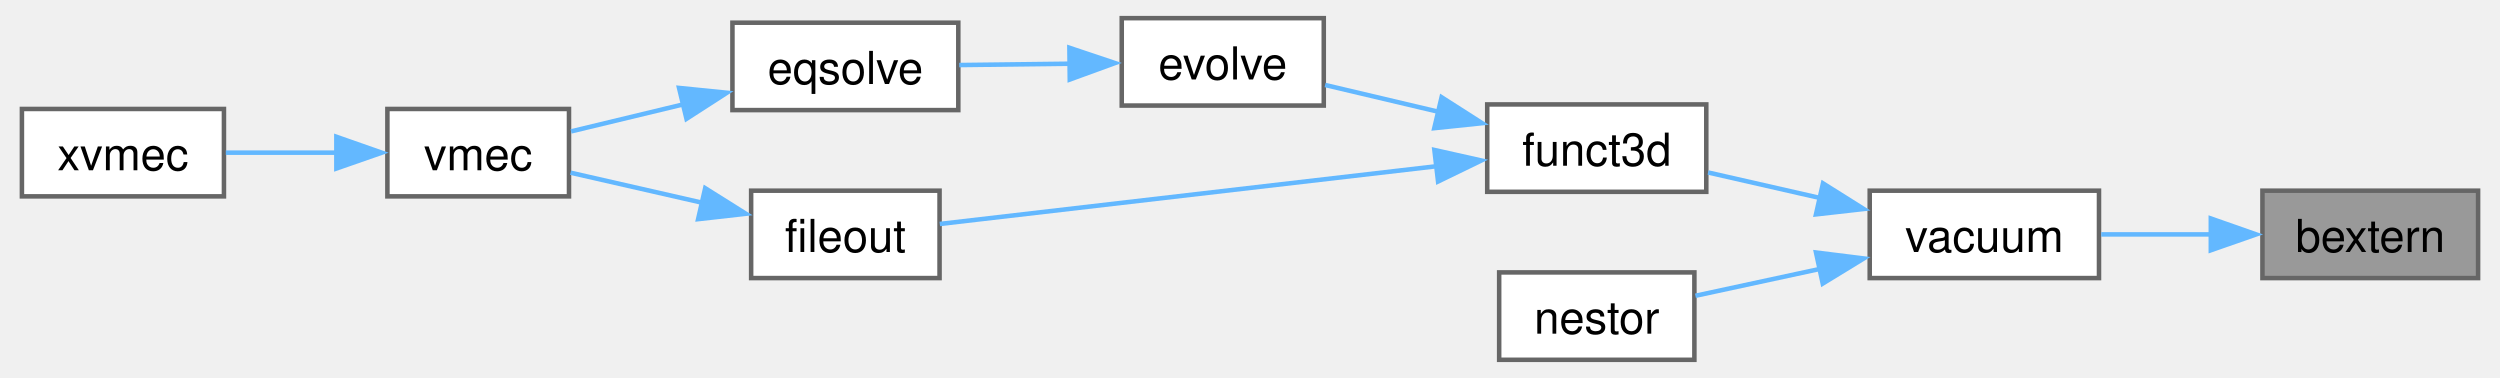
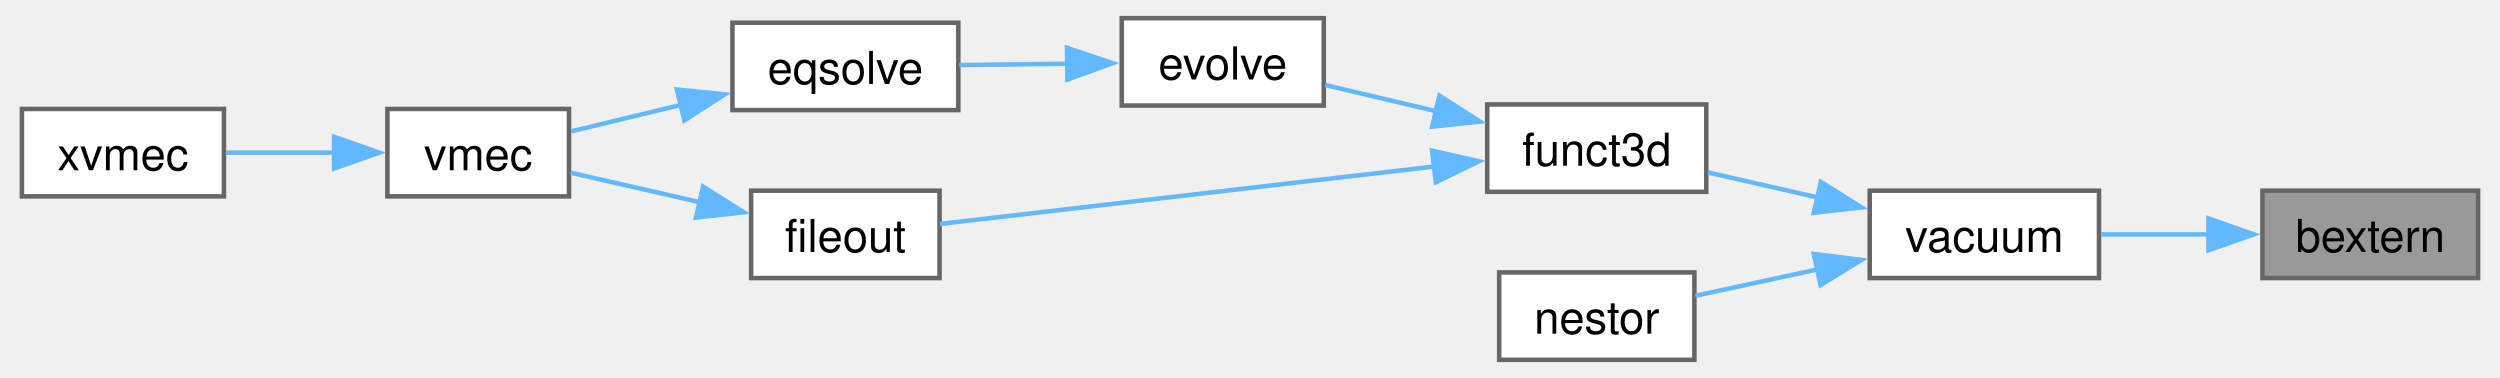
<svg xmlns="http://www.w3.org/2000/svg" xmlns:xlink="http://www.w3.org/1999/xlink" width="549pt" height="83pt" viewBox="0.00 0.00 549.00 83.25">
  <g id="graph0" class="graph" transform="scale(1 1) rotate(0) translate(4 79.25)">
    <g id="Node000001" class="node">
      <g id="a_Node000001">
        <a xlink:title="Compute the total magnetic field due to external coils and the net toroidal plasma current.">
          <polygon fill="#999999" stroke="#666666" points="541,-37.25 493.5,-37.25 493.5,-18 541,-18 541,-37.25" />
          <text text-anchor="middle" x="517.25" y="-23.75" font-family="Helvetica,sans-Serif" font-size="10.00">bextern</text>
        </a>
      </g>
    </g>
    <g id="Node000002" class="node">
      <g id="a_Node000002">
        <a xlink:href="../../dd/d6d/vacuum_8f90.html#a0acbc18d2ab7664835d797b42ce49a35" target="_top" xlink:title="Compute the vacuum contribution to the free-boundary energy functional.">
          <polygon fill="white" stroke="#666666" points="457.5,-37.25 407,-37.25 407,-18 457.5,-18 457.5,-37.25" />
          <text text-anchor="middle" x="432.25" y="-23.75" font-family="Helvetica,sans-Serif" font-size="10.00">vacuum</text>
        </a>
      </g>
    </g>
    <g id="edge1_Node000001_Node000002" class="edge">
      <g id="a_edge1_Node000001_Node000002">
        <a xlink:title=" ">
-           <path fill="none" stroke="#63b8ff" d="M482.38,-27.62C474.21,-27.62 465.64,-27.62 457.99,-27.62" />
-           <polygon fill="#63b8ff" stroke="#63b8ff" points="482.13,-31.13 492.13,-27.62 482.13,-24.13 482.13,-31.13" />
+           <path fill="none" stroke="#63b8ff" d="M481.82,-27.62C473.82,-27.62 465.47,-27.62 457.99,-27.62" />
+           <polygon fill="#63b8ff" stroke="#63b8ff" points="481.62,-31.13 491.62,-27.63 481.62,-24.13 481.62,-31.13" />
        </a>
      </g>
    </g>
    <g id="Node000003" class="node">
      <g id="a_Node000003">
        <a xlink:href="../../d3/d4f/funct3d_8f90.html#a800bacc22176e16323899df87b55c547" target="_top" xlink:title="Evaluate the three-dimensional MHD energy functional. Think of this as the &quot;forward model&quot; that tells...">
          <polygon fill="white" stroke="#666666" points="371,-56.25 322.75,-56.25 322.75,-37 371,-37 371,-56.25" />
          <text text-anchor="middle" x="346.88" y="-42.75" font-family="Helvetica,sans-Serif" font-size="10.00">funct3d</text>
        </a>
      </g>
    </g>
    <g id="edge2_Node000002_Node000003" class="edge">
      <g id="a_edge2_Node000002_Node000003">
        <a xlink:title=" ">
-           <path fill="none" stroke="#63b8ff" d="M396.06,-35.64C387.74,-37.54 379.07,-39.52 371.4,-41.26" />
-           <polygon fill="#63b8ff" stroke="#63b8ff" points="396.71,-38.86 405.69,-33.22 395.16,-32.03 396.71,-38.86" />
+           <path fill="none" stroke="#63b8ff" d="M395.5,-35.77C387.35,-37.63 378.89,-39.56 371.4,-41.26" />
+           <polygon fill="#63b8ff" stroke="#63b8ff" points="396.24,-39.19 405.21,-33.56 394.68,-32.37 396.24,-39.19" />
        </a>
      </g>
    </g>
    <g id="Node000009" class="node">
      <g id="a_Node000009">
        <a xlink:href="../../d4/d69/nestor__main_8f90.html#a1b0fd336e80285a96925333daa2ee8f0" target="_top" xlink:title="Main program of stand-alone version of NESTOR.">
          <polygon fill="white" stroke="#666666" points="368.38,-19.25 325.38,-19.25 325.38,0 368.38,0 368.38,-19.25" />
          <text text-anchor="middle" x="346.88" y="-5.75" font-family="Helvetica,sans-Serif" font-size="10.00">nestor</text>
        </a>
      </g>
    </g>
    <g id="edge9_Node000002_Node000009" class="edge">
      <g id="a_edge9_Node000002_Node000009">
        <a xlink:title=" ">
-           <path fill="none" stroke="#63b8ff" d="M396.04,-20.02C386.69,-18 376.9,-15.89 368.61,-14.1" />
-           <polygon fill="#63b8ff" stroke="#63b8ff" points="395.17,-23.63 405.69,-22.32 396.65,-16.79 395.17,-23.63" />
+           <path fill="none" stroke="#63b8ff" d="M395.73,-19.96C386.48,-17.96 376.81,-15.87 368.61,-14.1" />
+           <polygon fill="#63b8ff" stroke="#63b8ff" points="394.69,-23.31 405.21,-22 396.17,-16.47 394.69,-23.31" />
        </a>
      </g>
    </g>
    <g id="Node000004" class="node">
      <g id="a_Node000004">
        <a xlink:href="../../de/da9/evolve_8f90.html#a8103e838be03904e03551e04f6b396e4" target="_top" xlink:title="Take a single time step in Fourier space to evolve the Fourier coefficients describing the equilibriu...">
          <polygon fill="white" stroke="#666666" points="286.75,-75.25 242.25,-75.25 242.25,-56 286.75,-56 286.75,-75.25" />
          <text text-anchor="middle" x="264.5" y="-61.75" font-family="Helvetica,sans-Serif" font-size="10.00">evolve</text>
        </a>
      </g>
    </g>
    <g id="edge3_Node000003_Node000004" class="edge">
      <g id="a_edge3_Node000003_Node000004">
        <a xlink:title=" ">
-           <path fill="none" stroke="#63b8ff" d="M312.18,-54.59C303.68,-56.6 294.77,-58.71 287.04,-60.53" />
-           <polygon fill="#63b8ff" stroke="#63b8ff" points="312.7,-57.83 321.63,-52.12 311.09,-51.02 312.7,-57.83" />
+           <path fill="none" stroke="#63b8ff" d="M311.62,-54.72C303.28,-56.69 294.6,-58.75 287.04,-60.53" />
+           <polygon fill="#63b8ff" stroke="#63b8ff" points="312.23,-58.18 321.15,-52.47 310.62,-51.36 312.23,-58.18" />
        </a>
      </g>
    </g>
    <g id="Node000008" class="node">
      <g id="a_Node000008">
        <a xlink:href="../../d0/d71/fileout_8f90.html#a7228e984aaf2c38bd772e3d846fab7af" target="_top" xlink:title="Write the output files.">
          <polygon fill="white" stroke="#666666" points="202.12,-37.25 160.62,-37.25 160.62,-18 202.12,-18 202.12,-37.25" />
          <text text-anchor="middle" x="181.38" y="-23.75" font-family="Helvetica,sans-Serif" font-size="10.00">fileout</text>
        </a>
      </g>
    </g>
    <g id="edge7_Node000003_Node000008" class="edge">
      <g id="a_edge7_Node000003_Node000008">
        <a xlink:title=" ">
-           <path fill="none" stroke="#63b8ff" d="M311.87,-42.67C278.7,-38.82 229.37,-33.09 202.17,-29.92" />
-           <polygon fill="#63b8ff" stroke="#63b8ff" points="311.11,-46.22 321.45,-43.9 311.92,-39.27 311.11,-46.22" />
+           <path fill="none" stroke="#63b8ff" d="M311.44,-42.62C278.27,-38.77 229.25,-33.07 202.17,-29.92" />
+           <polygon fill="#63b8ff" stroke="#63b8ff" points="310.61,-46.05 320.95,-43.73 311.42,-39.1 310.61,-46.05" />
        </a>
      </g>
    </g>
    <g id="Node000005" class="node">
      <g id="a_Node000005">
        <a xlink:href="../../d7/d46/eqsolve_8f90.html#ab740b09d1b651e2ab8a60c5d552df0c2" target="_top" xlink:title="Iteratively evolve the Fourier coefficients that specify the equilibrium.">
          <polygon fill="white" stroke="#666666" points="206.25,-74.25 156.5,-74.25 156.5,-55 206.25,-55 206.25,-74.25" />
          <text text-anchor="middle" x="181.38" y="-60.75" font-family="Helvetica,sans-Serif" font-size="10.00">eqsolve</text>
        </a>
      </g>
    </g>
    <g id="edge4_Node000004_Node000005" class="edge">
      <g id="a_edge4_Node000004_Node000005">
        <a xlink:title=" ">
-           <path fill="none" stroke="#63b8ff" d="M231,-65.22C222.81,-65.12 214.16,-65.02 206.46,-64.92" />
-           <polygon fill="#63b8ff" stroke="#63b8ff" points="230.72,-68.73 240.76,-65.36 230.8,-61.73 230.72,-68.73" />
+           <path fill="none" stroke="#63b8ff" d="M230.44,-65.22C222.42,-65.12 213.98,-65.01 206.46,-64.92" />
+           <polygon fill="#63b8ff" stroke="#63b8ff" points="230.2,-68.71 240.25,-65.34 230.29,-61.72 230.2,-68.71" />
        </a>
      </g>
    </g>
    <g id="Node000006" class="node">
      <g id="a_Node000006">
        <a xlink:href="../../db/d61/vmec_8f90.html#a6d38ab7be2f9d818da4541e1d352ea23" target="_top" xlink:title="Main driver for VMEC.">
          <polygon fill="white" stroke="#666666" points="120.5,-55.25 80.5,-55.25 80.5,-36 120.5,-36 120.5,-55.25" />
          <text text-anchor="middle" x="100.5" y="-41.75" font-family="Helvetica,sans-Serif" font-size="10.00">vmec</text>
        </a>
      </g>
    </g>
    <g id="edge5_Node000005_Node000006" class="edge">
      <g id="a_edge5_Node000005_Node000006">
        <a xlink:title=" ">
-           <path fill="none" stroke="#63b8ff" d="M145.79,-56.29C137.28,-54.24 128.46,-52.12 120.96,-50.31" />
-           <polygon fill="#63b8ff" stroke="#63b8ff" points="144.74,-59.88 155.28,-58.82 146.38,-53.08 144.74,-59.88" />
+           <path fill="none" stroke="#63b8ff" d="M145.22,-56.16C136.89,-54.15 128.29,-52.08 120.96,-50.31" />
+           <polygon fill="#63b8ff" stroke="#63b8ff" points="144.27,-59.53 154.81,-58.47 145.91,-52.72 144.27,-59.53" />
        </a>
      </g>
    </g>
    <g id="Node000007" class="node">
      <g id="a_Node000007">
        <a xlink:href="../../db/d61/vmec_8f90.html#ace5bdf043bb85c8f0a9fc582bdb55725" target="_top" xlink:title="Main program of VMEC.">
          <polygon fill="white" stroke="#666666" points="44.5,-55.25 0,-55.25 0,-36 44.5,-36 44.5,-55.25" />
          <text text-anchor="middle" x="22.25" y="-41.75" font-family="Helvetica,sans-Serif" font-size="10.00">xvmec</text>
        </a>
      </g>
    </g>
    <g id="edge6_Node000006_Node000007" class="edge">
      <g id="a_edge6_Node000006_Node000007">
        <a xlink:title=" ">
-           <path fill="none" stroke="#63b8ff" d="M69.53,-45.62C61.31,-45.62 52.56,-45.62 44.91,-45.62" />
-           <polygon fill="#63b8ff" stroke="#63b8ff" points="69.26,-49.13 79.26,-45.62 69.26,-42.13 69.26,-49.13" />
+           <path fill="none" stroke="#63b8ff" d="M68.97,-45.62C60.92,-45.62 52.39,-45.62 44.91,-45.62" />
+           <polygon fill="#63b8ff" stroke="#63b8ff" points="68.75,-49.13 78.75,-45.63 68.75,-42.13 68.75,-49.13" />
        </a>
      </g>
    </g>
    <g id="edge8_Node000008_Node000006" class="edge">
      <g id="a_edge8_Node000008_Node000006">
        <a xlink:title=" ">
-           <path fill="none" stroke="#63b8ff" d="M149.91,-34.58C140.14,-36.81 129.6,-39.21 120.85,-41.21" />
-           <polygon fill="#63b8ff" stroke="#63b8ff" points="150.5,-37.8 159.47,-32.17 148.94,-30.98 150.5,-37.8" />
+           <path fill="none" stroke="#63b8ff" d="M149.28,-34.72C139.69,-36.91 129.41,-39.26 120.85,-41.21" />
+           <polygon fill="#63b8ff" stroke="#63b8ff" points="150.03,-38.14 159,-32.5 148.47,-31.32 150.03,-38.14" />
        </a>
      </g>
    </g>
  </g>
</svg>
